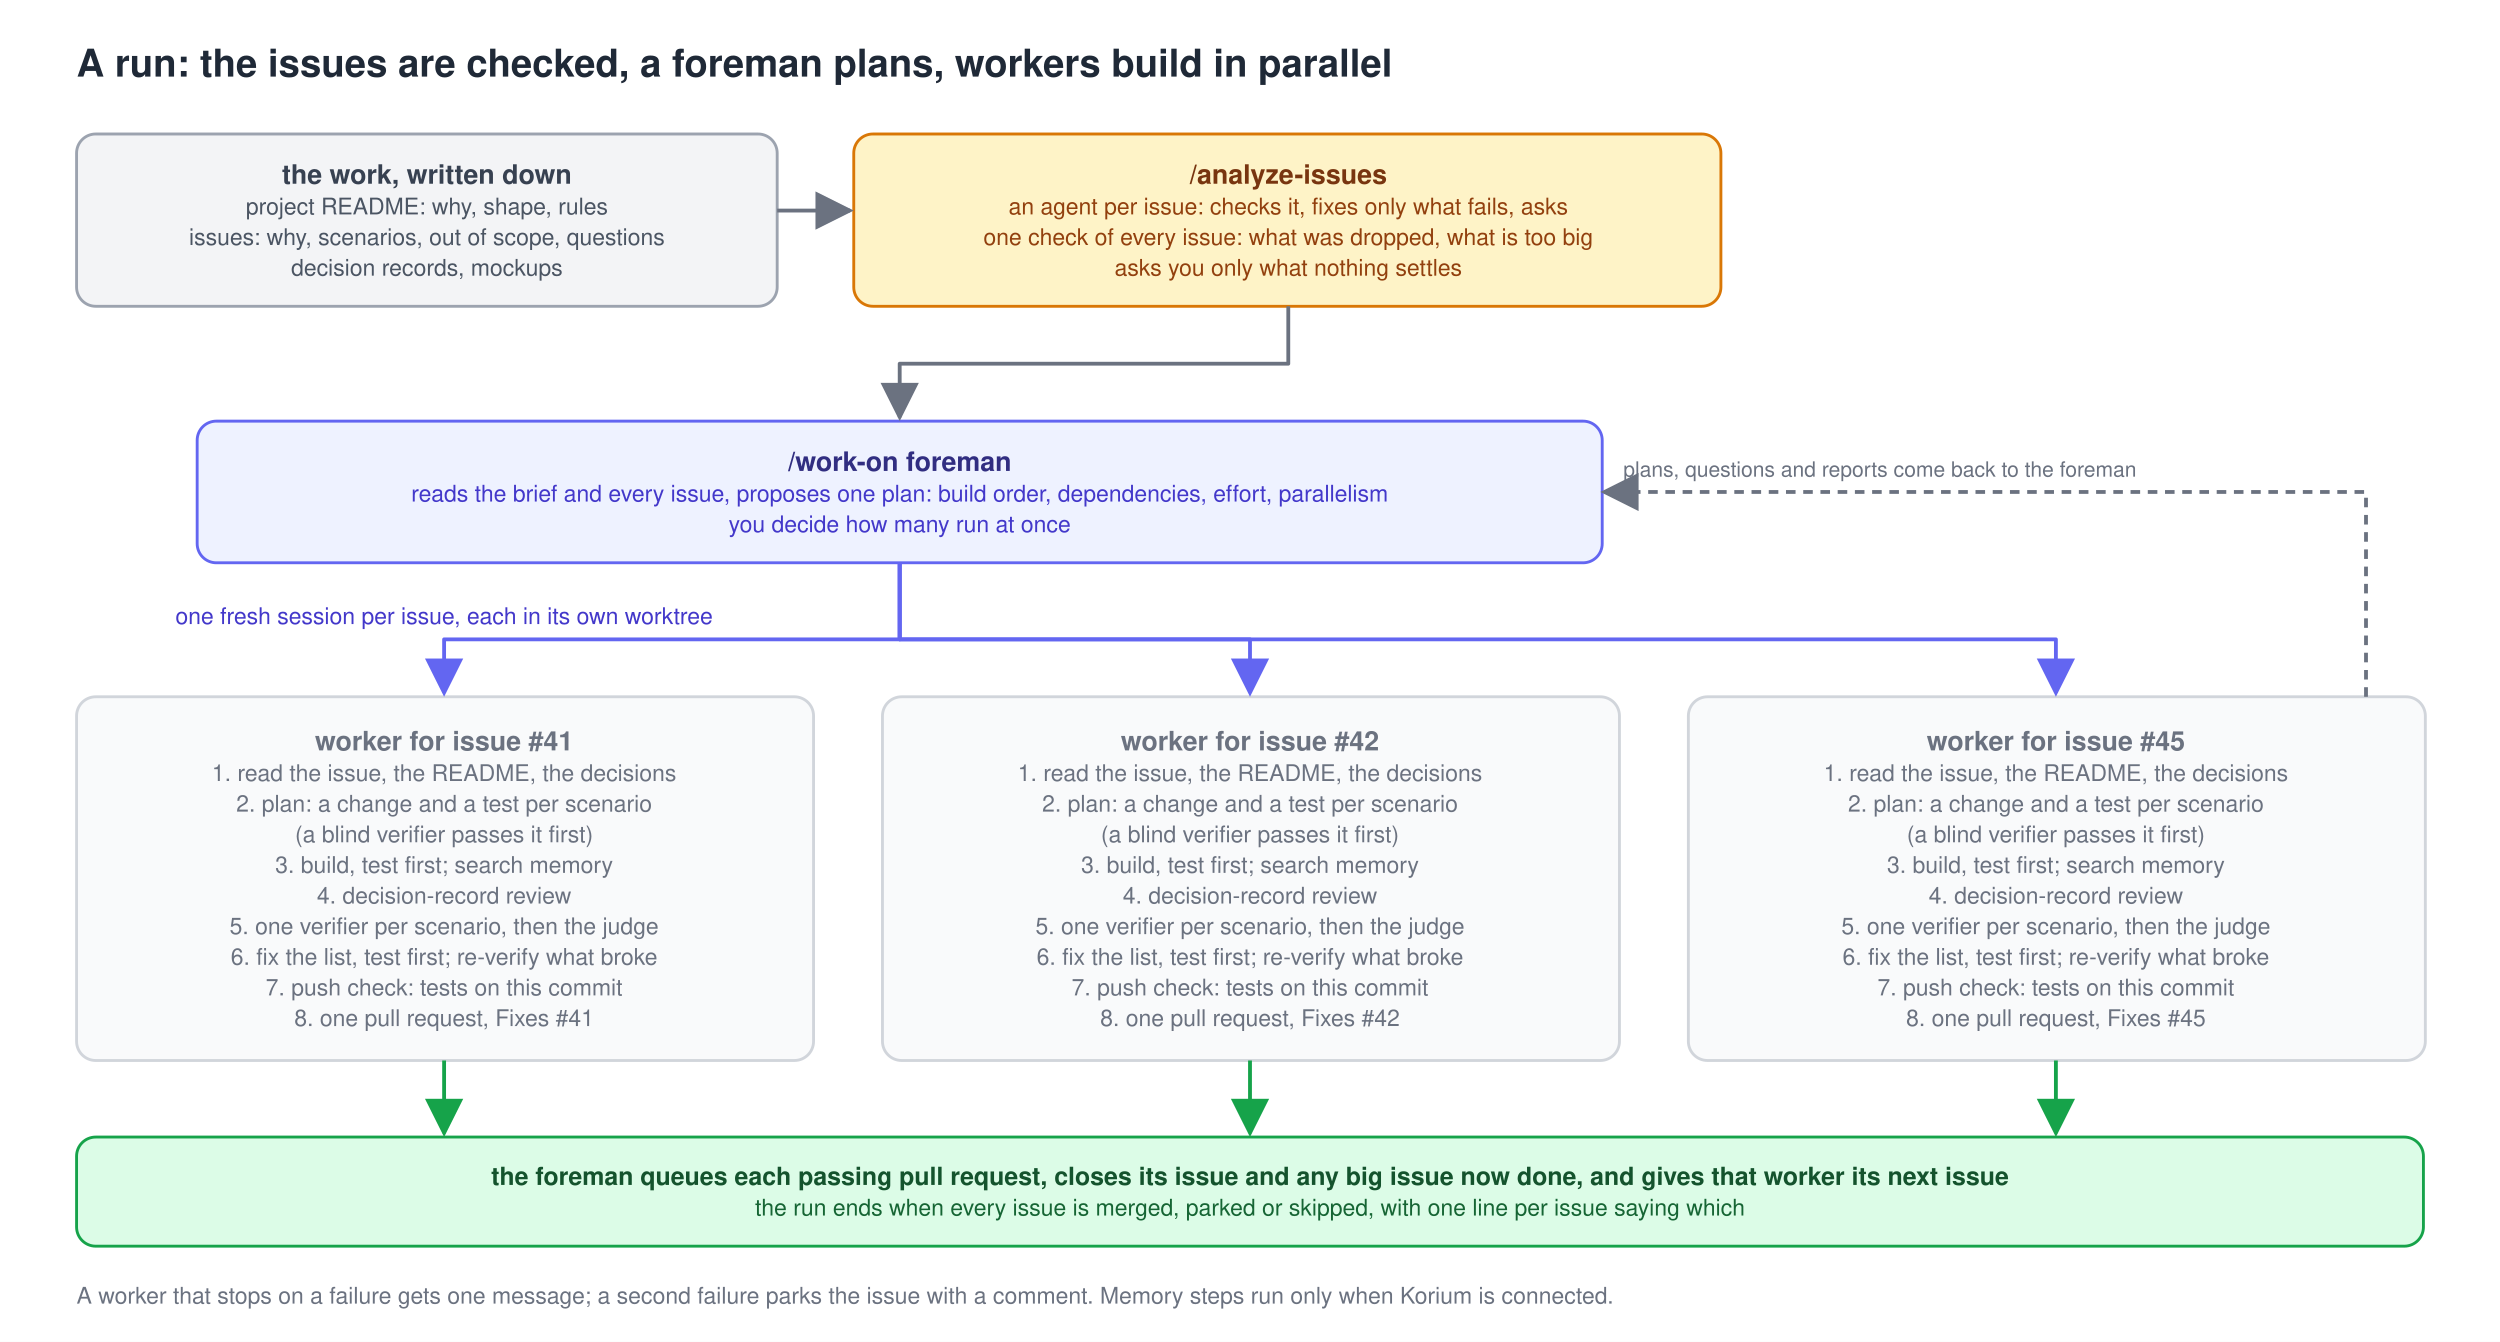
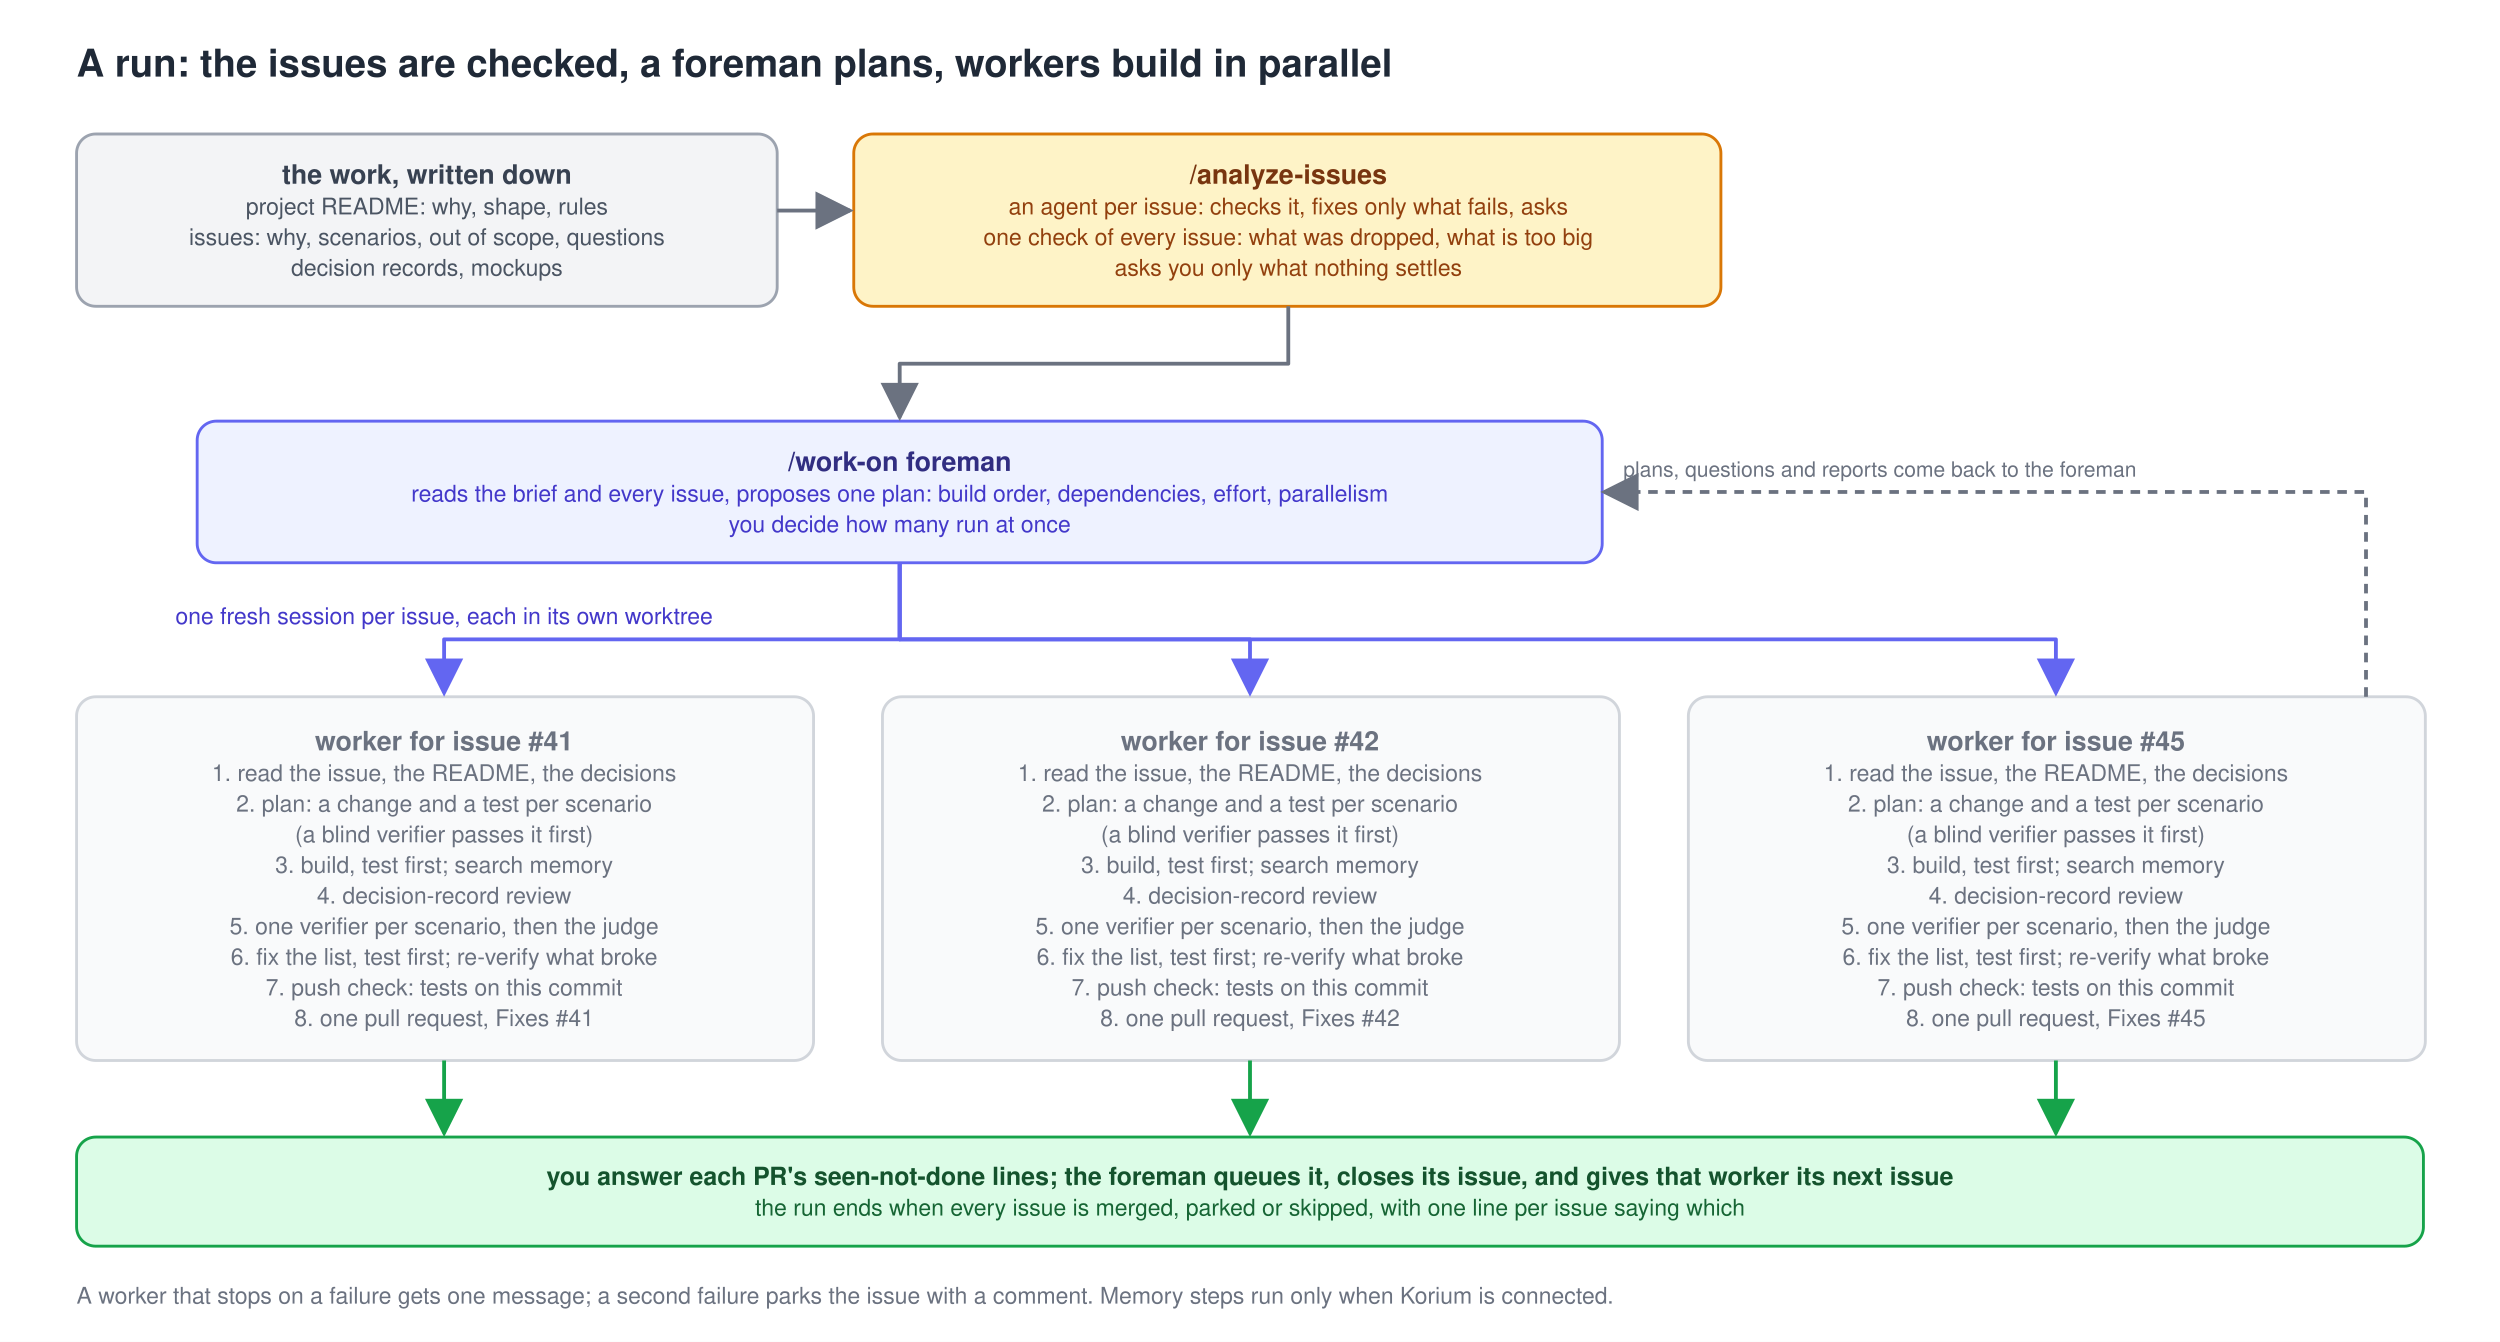
<svg xmlns="http://www.w3.org/2000/svg" width="1306" height="701" viewBox="0 0 1306 701" font-family="-apple-system, Segoe UI, Helvetica, Arial, sans-serif" font-size="14">
  <rect width="1306" height="701" fill="#ffffff" />
  <defs>
    <marker id="m16a34a" markerWidth="10" markerHeight="10" refX="9" refY="5" orient="auto">
      <path d="M0,0 L10,5 L0,10 z" fill="#16a34a" />
    </marker>
    <marker id="m6366f1" markerWidth="10" markerHeight="10" refX="9" refY="5" orient="auto">
      <path d="M0,0 L10,5 L0,10 z" fill="#6366f1" />
    </marker>
    <marker id="m6b7280" markerWidth="10" markerHeight="10" refX="9" refY="5" orient="auto">
      <path d="M0,0 L10,5 L0,10 z" fill="#6b7280" />
    </marker>
    <marker id="md97706" markerWidth="10" markerHeight="10" refX="9" refY="5" orient="auto">
      <path d="M0,0 L10,5 L0,10 z" fill="#d97706" />
    </marker>
    <marker id="mdb2777" markerWidth="10" markerHeight="10" refX="9" refY="5" orient="auto">
      <path d="M0,0 L10,5 L0,10 z" fill="#db2777" />
    </marker>
    <marker id="mdc2626" markerWidth="10" markerHeight="10" refX="9" refY="5" orient="auto">
      <path d="M0,0 L10,5 L0,10 z" fill="#dc2626" />
    </marker>
  </defs>
  <text x="40" y="40" text-anchor="start" font-size="20" font-weight="600" fill="#1f2937">A run: the issues are checked, a foreman plans, workers build in parallel</text>
  <rect x="40" y="70" width="366" height="90" rx="10" fill="#f3f4f6" stroke="#9ca3af" stroke-width="1.5" />
  <text x="223" y="96" text-anchor="middle" font-size="14" font-weight="600" fill="#374151">the work, written down</text>
  <text x="223" y="112" text-anchor="middle" font-size="12" fill="#4b5563">project README: why, shape, rules</text>
  <text x="223" y="128" text-anchor="middle" font-size="12" fill="#4b5563">issues: why, scenarios, out of scope, questions</text>
  <text x="223" y="144" text-anchor="middle" font-size="12" fill="#4b5563">decision records, mockups</text>
  <rect x="446" y="70" width="453" height="90" rx="10" fill="#fef3c7" stroke="#d97706" stroke-width="1.5" />
  <text x="673" y="96" text-anchor="middle" font-size="14" font-weight="600" fill="#78350f">/analyze-issues</text>
  <text x="673" y="112" text-anchor="middle" font-size="12" fill="#92400e">an agent per issue: checks it, fixes only what fails, asks</text>
  <text x="673" y="128" text-anchor="middle" font-size="12" fill="#92400e">one check of every issue: what was dropped, what is too big</text>
  <text x="673" y="144" text-anchor="middle" font-size="12" fill="#92400e">asks you only what nothing settles</text>
  <line x1="406" y1="110" x2="444" y2="110" stroke="#6b7280" stroke-width="2" marker-end="url(#m6b7280)" />
  <rect x="103" y="220" width="734" height="74" rx="10" fill="#eef2ff" stroke="#6366f1" stroke-width="1.5" />
  <text x="470" y="246" text-anchor="middle" font-size="14" font-weight="600" fill="#312e81">/work-on foreman</text>
  <text x="470" y="262" text-anchor="middle" font-size="12" fill="#4338ca">reads the brief and every issue, proposes one plan: build order, dependencies, effort, parallelism</text>
  <text x="470" y="278" text-anchor="middle" font-size="12" fill="#4338ca">you decide how many run at once</text>
  <path d="M 673 160 L 673 190 L 470 190 L 470 218" fill="none" stroke="#6b7280" stroke-width="2" stroke-linejoin="round" marker-end="url(#m6b7280)" />
  <rect x="40" y="364" width="385" height="190" rx="10" fill="#f9fafb" stroke="#d1d5db" stroke-width="1.5" />
  <text x="232" y="392" text-anchor="middle" font-size="14" font-weight="600" fill="#6b7280">worker for issue #41</text>
  <text x="232" y="408" text-anchor="middle" font-size="12" fill="#6b7280">1. read the issue, the README, the decisions</text>
  <text x="232" y="424" text-anchor="middle" font-size="12" fill="#6b7280">2. plan: a change and a test per scenario</text>
  <text x="232" y="440" text-anchor="middle" font-size="12" fill="#6b7280">   (a blind verifier passes it first)</text>
  <text x="232" y="456" text-anchor="middle" font-size="12" fill="#6b7280">3. build, test first; search memory</text>
  <text x="232" y="472" text-anchor="middle" font-size="12" fill="#6b7280">4. decision-record review</text>
  <text x="232" y="488" text-anchor="middle" font-size="12" fill="#6b7280">5. one verifier per scenario, then the judge</text>
  <text x="232" y="504" text-anchor="middle" font-size="12" fill="#6b7280">6. fix the list, test first; re-verify what broke</text>
  <text x="232" y="520" text-anchor="middle" font-size="12" fill="#6b7280">7. push check: tests on this commit</text>
  <text x="232" y="536" text-anchor="middle" font-size="12" fill="#6b7280">8. one pull request, Fixes #41</text>
  <rect x="461" y="364" width="385" height="190" rx="10" fill="#f9fafb" stroke="#d1d5db" stroke-width="1.5" />
  <text x="653" y="392" text-anchor="middle" font-size="14" font-weight="600" fill="#6b7280">worker for issue #42</text>
  <text x="653" y="408" text-anchor="middle" font-size="12" fill="#6b7280">1. read the issue, the README, the decisions</text>
  <text x="653" y="424" text-anchor="middle" font-size="12" fill="#6b7280">2. plan: a change and a test per scenario</text>
  <text x="653" y="440" text-anchor="middle" font-size="12" fill="#6b7280">   (a blind verifier passes it first)</text>
  <text x="653" y="456" text-anchor="middle" font-size="12" fill="#6b7280">3. build, test first; search memory</text>
  <text x="653" y="472" text-anchor="middle" font-size="12" fill="#6b7280">4. decision-record review</text>
  <text x="653" y="488" text-anchor="middle" font-size="12" fill="#6b7280">5. one verifier per scenario, then the judge</text>
  <text x="653" y="504" text-anchor="middle" font-size="12" fill="#6b7280">6. fix the list, test first; re-verify what broke</text>
  <text x="653" y="520" text-anchor="middle" font-size="12" fill="#6b7280">7. push check: tests on this commit</text>
  <text x="653" y="536" text-anchor="middle" font-size="12" fill="#6b7280">8. one pull request, Fixes #42</text>
  <rect x="882" y="364" width="385" height="190" rx="10" fill="#f9fafb" stroke="#d1d5db" stroke-width="1.5" />
  <text x="1074" y="392" text-anchor="middle" font-size="14" font-weight="600" fill="#6b7280">worker for issue #45</text>
  <text x="1074" y="408" text-anchor="middle" font-size="12" fill="#6b7280">1. read the issue, the README, the decisions</text>
  <text x="1074" y="424" text-anchor="middle" font-size="12" fill="#6b7280">2. plan: a change and a test per scenario</text>
  <text x="1074" y="440" text-anchor="middle" font-size="12" fill="#6b7280">   (a blind verifier passes it first)</text>
  <text x="1074" y="456" text-anchor="middle" font-size="12" fill="#6b7280">3. build, test first; search memory</text>
  <text x="1074" y="472" text-anchor="middle" font-size="12" fill="#6b7280">4. decision-record review</text>
  <text x="1074" y="488" text-anchor="middle" font-size="12" fill="#6b7280">5. one verifier per scenario, then the judge</text>
  <text x="1074" y="504" text-anchor="middle" font-size="12" fill="#6b7280">6. fix the list, test first; re-verify what broke</text>
  <text x="1074" y="520" text-anchor="middle" font-size="12" fill="#6b7280">7. push check: tests on this commit</text>
  <text x="1074" y="536" text-anchor="middle" font-size="12" fill="#6b7280">8. one pull request, Fixes #45</text>
  <path d="M 470 294 L 470 334 L 232 334 L 232 362" fill="none" stroke="#6366f1" stroke-width="2" stroke-linejoin="round" marker-end="url(#m6366f1)" />
  <path d="M 470 294 L 470 334 L 653 334 L 653 362" fill="none" stroke="#6366f1" stroke-width="2" stroke-linejoin="round" marker-end="url(#m6366f1)" />
  <path d="M 470 294 L 470 334 L 1074 334 L 1074 362" fill="none" stroke="#6366f1" stroke-width="2" stroke-linejoin="round" marker-end="url(#m6366f1)" />
  <text x="232" y="326" text-anchor="middle" font-size="12" fill="#4338ca">one fresh session per issue, each in its own worktree</text>
  <path d="M 1236 364 L 1236 257 L 838 257" fill="none" stroke="#6b7280" stroke-width="2" stroke-linejoin="round" stroke-dasharray="5 4" marker-end="url(#m6b7280)" />
  <text x="848" y="249" text-anchor="start" font-size="11" fill="#6b7280">plans, questions and reports come back to the foreman</text>
  <rect x="40" y="594" width="1226" height="57" rx="10" fill="#dcfce7" stroke="#16a34a" stroke-width="1.5" />
-   <text x="653" y="619" text-anchor="middle" font-size="13" font-weight="600" fill="#14532d">the foreman queues each passing pull request, closes its issue and any big issue now done, and gives that worker its next issue</text>
+   <text x="653" y="619" text-anchor="middle" font-size="13" font-weight="600" fill="#14532d">you answer each PR's seen-not-done lines; the foreman queues it, closes its issue, and gives that worker its next issue</text>
  <text x="653" y="635" text-anchor="middle" font-size="12" fill="#166534">the run ends when every issue is merged, parked or skipped, with one line per issue saying which</text>
  <line x1="232" y1="554" x2="232" y2="592" stroke="#16a34a" stroke-width="2" marker-end="url(#m16a34a)" />
  <line x1="653" y1="554" x2="653" y2="592" stroke="#16a34a" stroke-width="2" marker-end="url(#m16a34a)" />
  <line x1="1074" y1="554" x2="1074" y2="592" stroke="#16a34a" stroke-width="2" marker-end="url(#m16a34a)" />
  <text x="40" y="681" text-anchor="start" font-size="12" fill="#6b7280">A worker that stops on a failure gets one message; a second failure parks the issue with a comment. Memory steps run only when Korium is connected.</text>
</svg>
